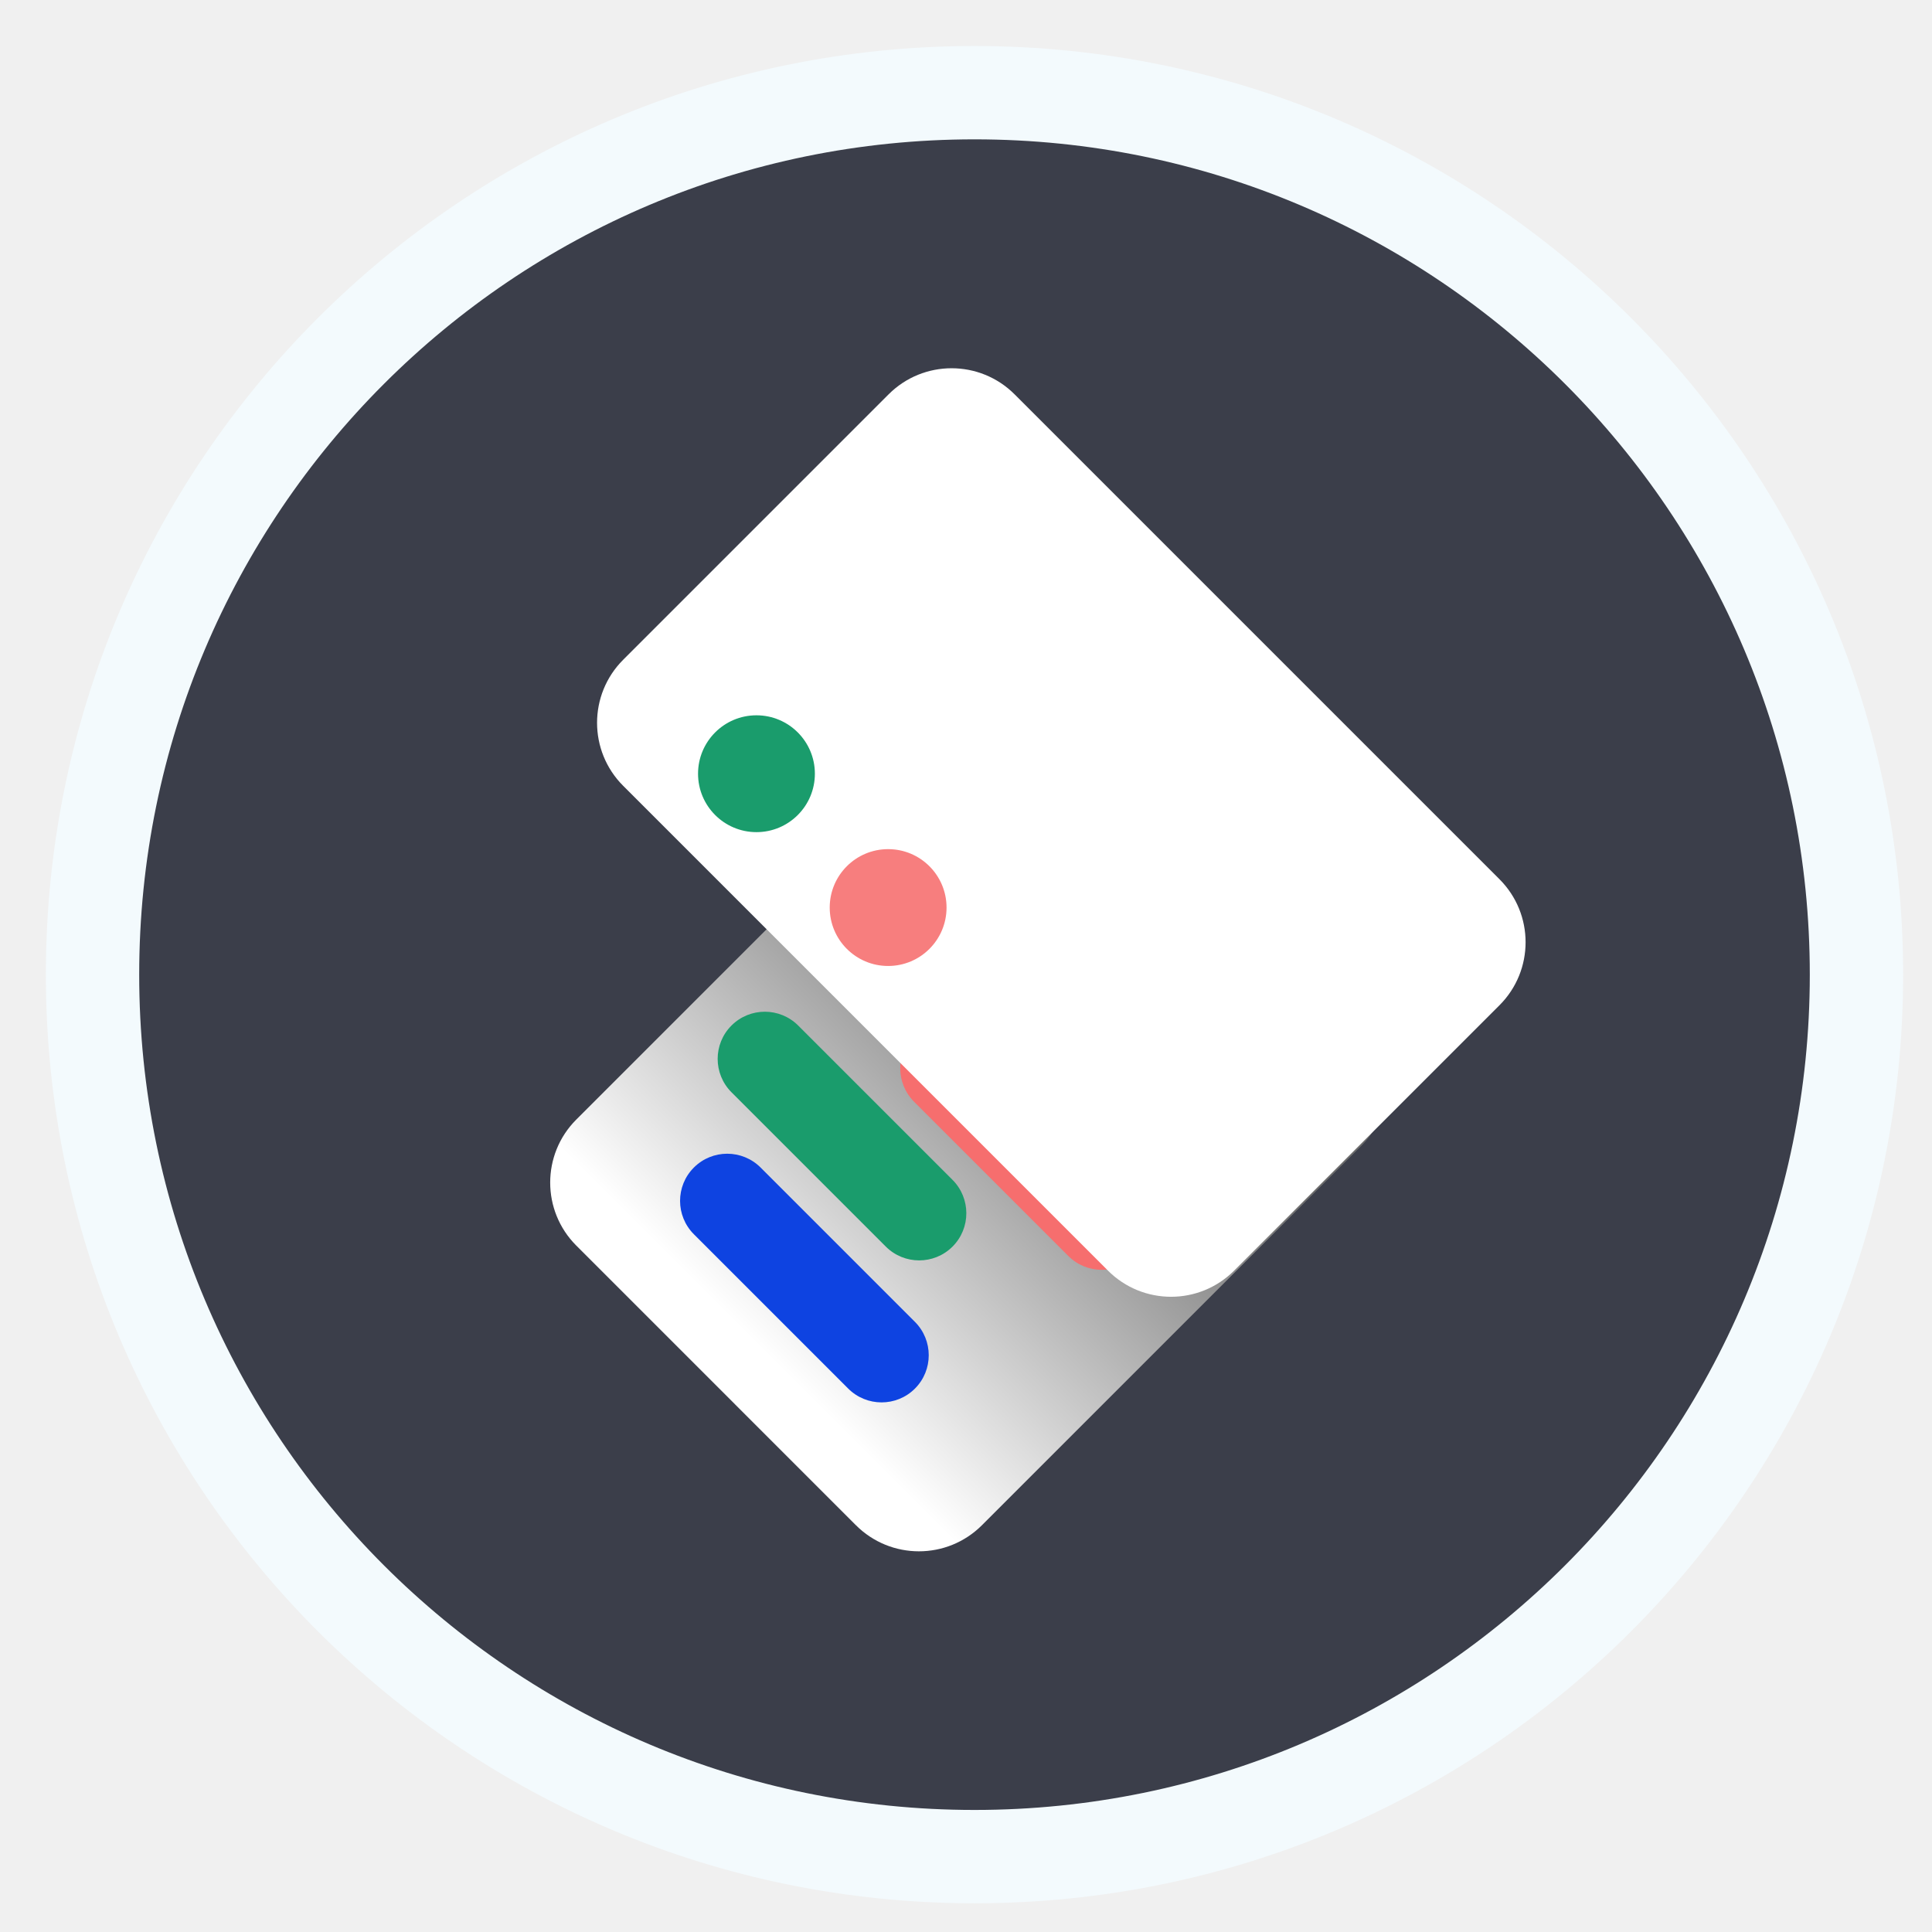
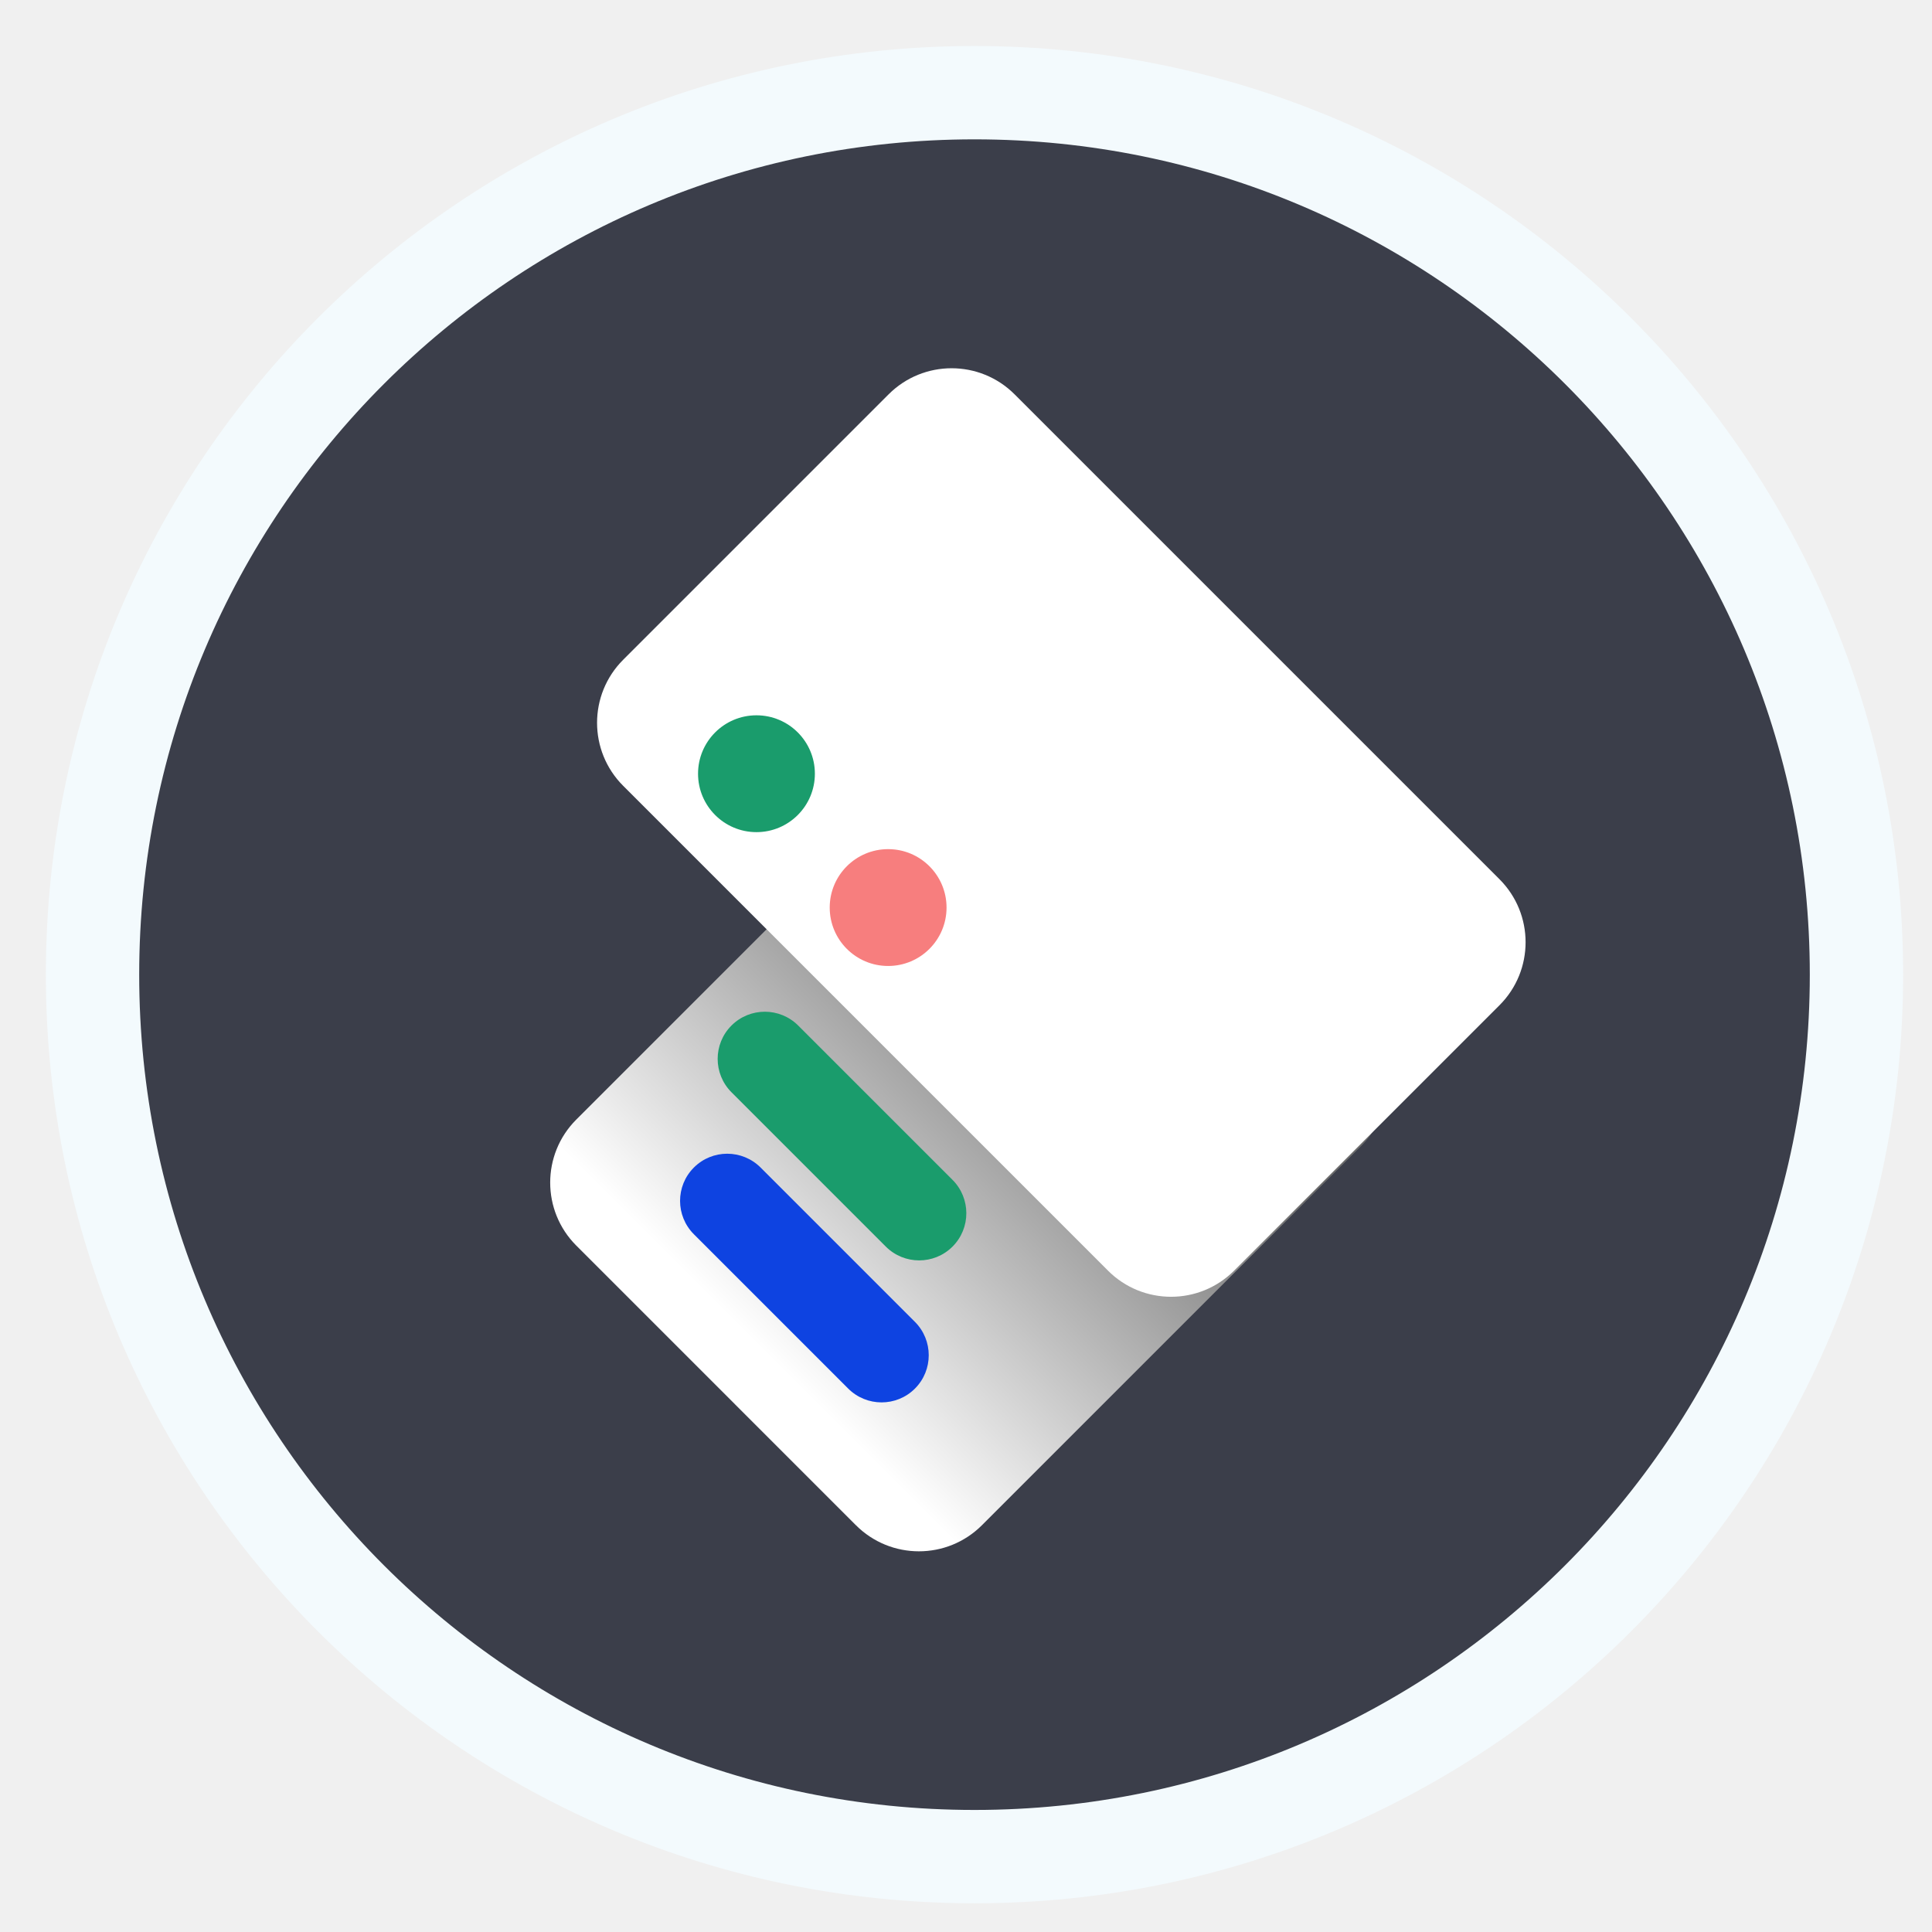
<svg xmlns="http://www.w3.org/2000/svg" xmlns:xlink="http://www.w3.org/1999/xlink" id="svg8" version="1.1" viewBox="0 0 16.933 16.933" height="64" width="64">
  <defs id="defs2">
    <linearGradient id="linearGradient979">
      <stop id="stop975" offset="0" style="stop-color:#ffffff;stop-opacity:1;" />
      <stop id="stop977" offset="1" style="stop-color:#6c6c6c;stop-opacity:1" />
    </linearGradient>
    <linearGradient id="linearGradient3866">
      <stop id="stop3868" offset="0" style="stop-color:#000000;stop-opacity:0.521" />
      <stop id="stop3870" offset="1" style="stop-color:#2883c3;stop-opacity:0;" />
    </linearGradient>
    <linearGradient id="linearGradient3874">
      <stop id="stop3876" offset="0" style="stop-color:#000d0e;stop-opacity:0.841;" />
      <stop id="stop3878" offset="1" style="stop-color:#000000;stop-opacity:0;" />
    </linearGradient>
    <linearGradient gradientTransform="translate(-0.8393844,0.8393844)" gradientUnits="userSpaceOnUse" y2="196.492" x2="212.327" y1="200.843" x1="212.327" id="linearGradient981" xlink:href="#linearGradient979" />
  </defs>
  <g transform="translate(0,-280.0667)" id="layer1">
    <circle r="7.73" cy="288.609" cx="8.541" id="path826" style="opacity:1;fill:#3b3e4a;fill-opacity:1;stroke:none;stroke-width:0.818;stroke-linecap:round;stroke-miterlimit:4;stroke-dasharray:none;stroke-dashoffset:0;stroke-opacity:1" />
    <circle style="opacity:1;fill:none;fill-opacity:1;stroke:#f3fafd;stroke-width:0.818;stroke-linecap:round;stroke-miterlimit:4;stroke-dasharray:none;stroke-dashoffset:0;stroke-opacity:1" id="circle872" cx="8.541" cy="288.609" r="7.73" />
    <rect transform="rotate(45)" ry="0.781" rx="0.781" y="195.922" x="208.547" height="6.263" width="5.028" id="rect963" style="opacity:1;fill:url(#linearGradient981);fill-opacity:1;stroke-width:0.794;stroke-linecap:round;stroke-linejoin:round;stroke-opacity:0.02" />
    <rect transform="rotate(45)" ry="0.414" rx="0.414" y="199.446" x="208.926" height="0.827" width="2.74" id="rect965" style="opacity:1;fill:#1a9c6c;fill-opacity:1;stroke-width:0.794;stroke-linecap:round;stroke-linejoin:round;stroke-opacity:0.02" />
    <rect transform="rotate(45)" style="opacity:1;fill:#0e43e1;fill-opacity:1;stroke-width:0.794;stroke-linecap:round;stroke-linejoin:round;stroke-opacity:0.02" id="rect967" width="2.74" height="0.827" x="209.573" y="200.559" rx="0.414" ry="0.414" />
-     <rect transform="rotate(45)" ry="0.414" rx="0.414" y="198.373" x="210.116" height="0.827" width="2.74" id="rect969" style="opacity:1;fill:#f66e6e;fill-opacity:1;stroke-width:0.794;stroke-linecap:round;stroke-linejoin:round;stroke-opacity:0.02" />
    <rect style="opacity:1;fill:#ffffff;fill-opacity:1;stroke-width:0.794;stroke-linecap:round;stroke-linejoin:round;stroke-opacity:0.02" id="rect971" width="4.852" height="7.572" x="-199.045" y="-213.56" rx="0.781" ry="0.781" transform="matrix(0.7071068,-0.7071068,-0.7071068,-0.7071068,0,0)" />
    <circle r="0.512" cy="286.848" cx="6.63" id="path983" style="opacity:1;fill:#1a9c6c;fill-opacity:1;stroke-width:0.794;stroke-linecap:round;stroke-linejoin:round;stroke-opacity:0.02" />
    <circle style="opacity:1;fill:#f77e7e;fill-opacity:1;stroke-width:0.794;stroke-linecap:round;stroke-linejoin:round;stroke-opacity:0.02" id="circle987" cx="7.784" cy="288.021" r="0.512" />
  </g>
</svg>
